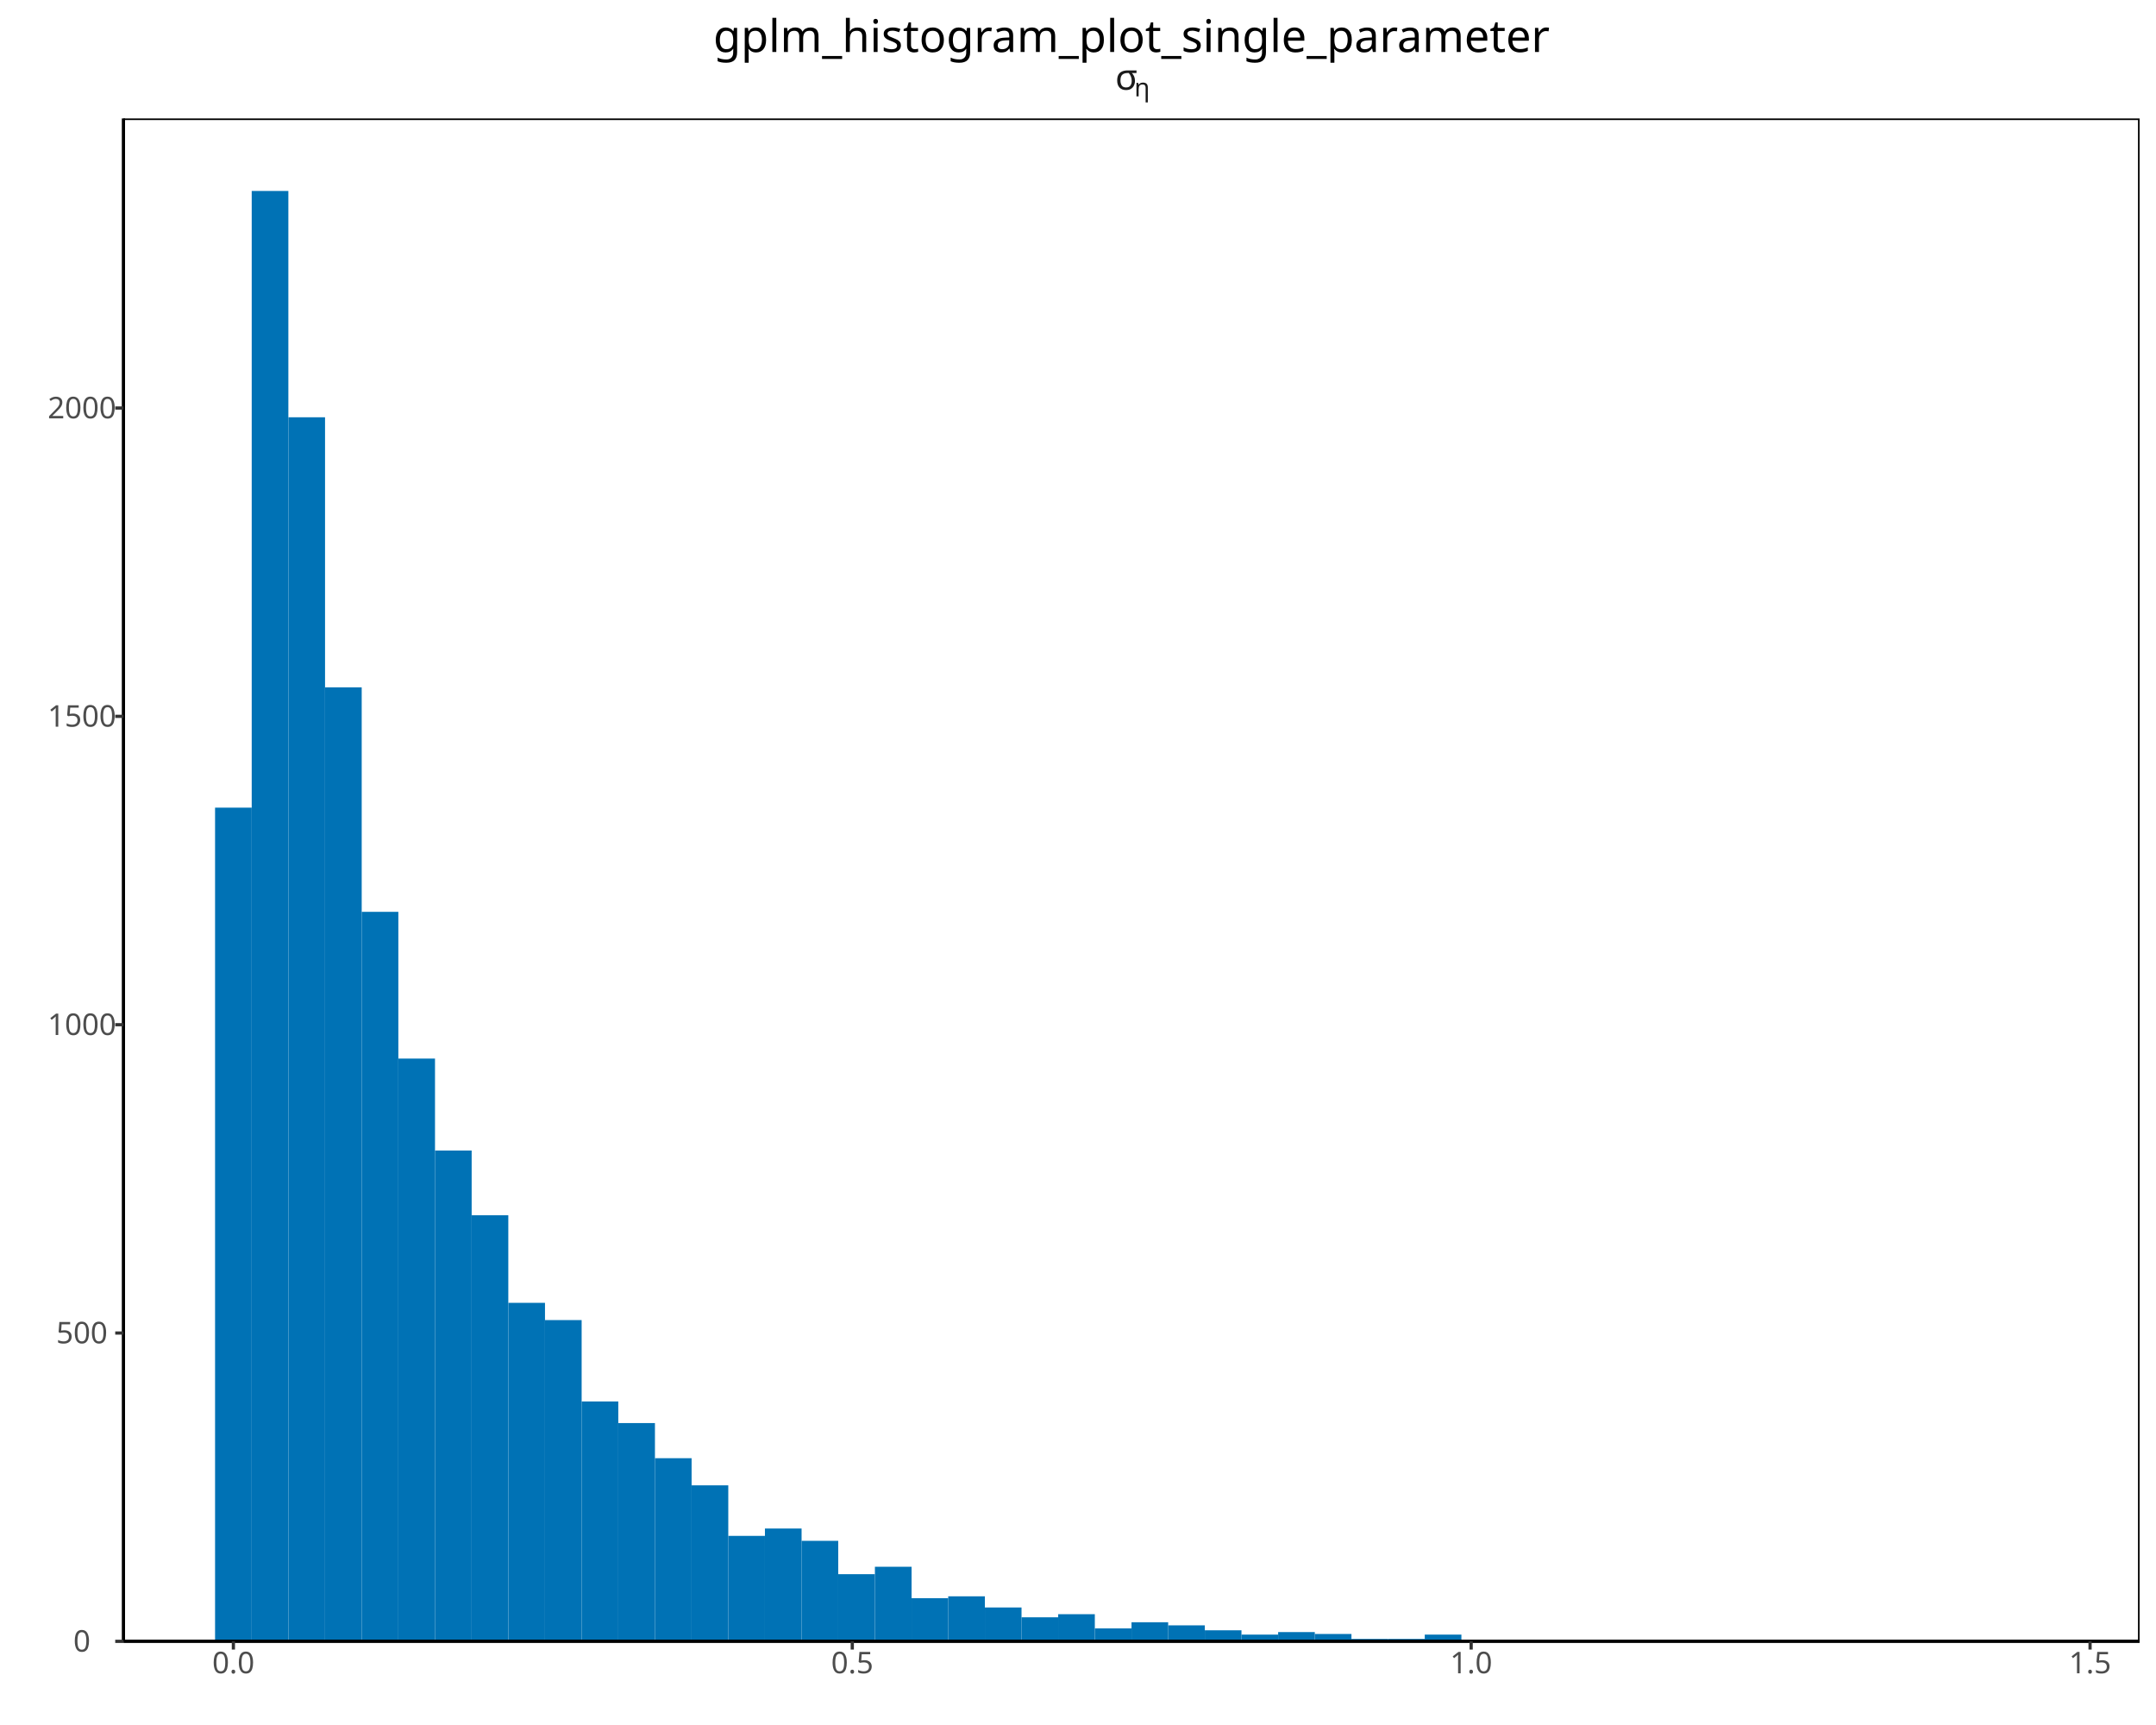
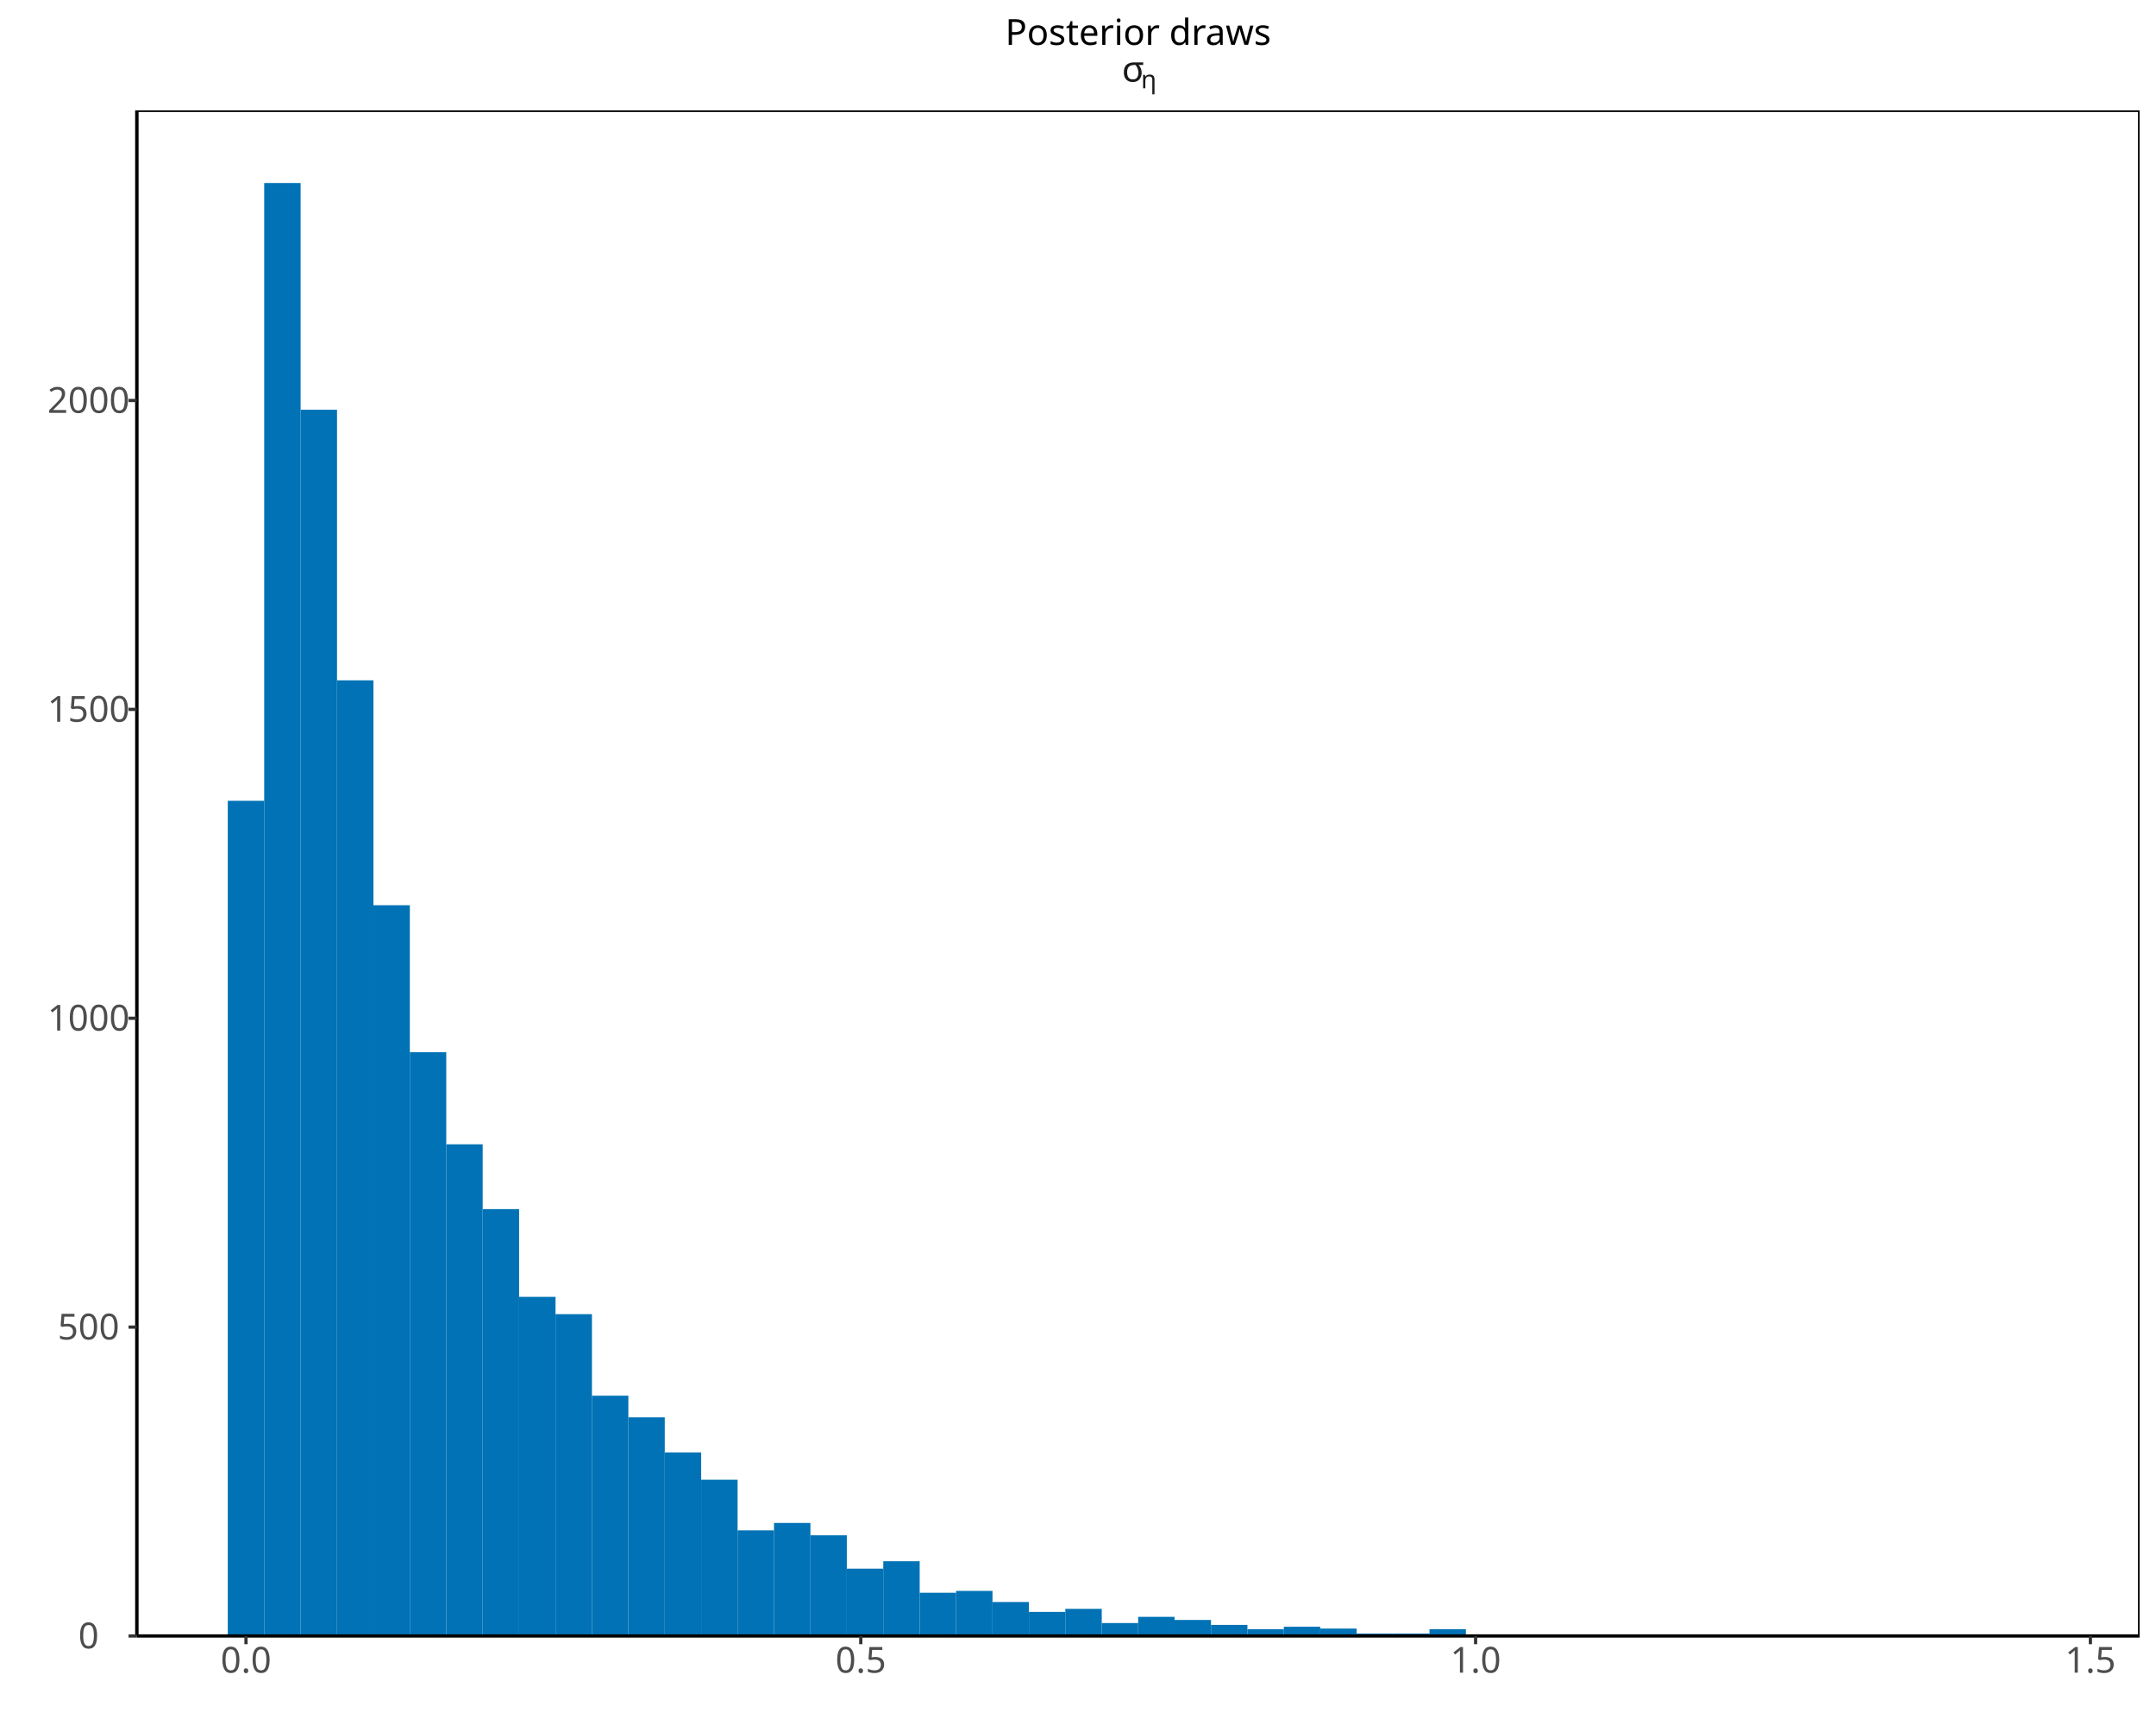
<svg xmlns="http://www.w3.org/2000/svg" class="svglite" data-engine-version="2.0" width="720.00pt" height="576.00pt" viewBox="0 0 720.00 576.00">
  <defs>
    <style type="text/css">
    .svglite line, .svglite polyline, .svglite polygon, .svglite path, .svglite rect, .svglite circle {
      fill: none;
      stroke: #000000;
      stroke-linecap: round;
      stroke-linejoin: round;
      stroke-miterlimit: 10.00;
    }
  </style>
  </defs>
  <rect width="100%" height="100%" style="stroke: none; fill: #FFFFFF;" />
  <defs>
    <clipPath id="cpMC4wMHw3MjAuMDB8MC4wMHw1NzYuMDA=">
      <rect x="0.00" y="0.00" width="720.00" height="576.00" />
    </clipPath>
  </defs>
  <g clip-path="url(#cpMC4wMHw3MjAuMDB8MC4wMHw1NzYuMDA=)">
-     <rect x="0.00" y="0.00" width="720.00" height="576.00" style="stroke-width: 1.07; stroke: #FFFFFF; fill: #FFFFFF;" />
+     <rect x="-0" y="0.00" width="720.00" height="576.00" style="stroke-width: 1.07; stroke: #FFFFFF; fill: #FFFFFF;" />
  </g>
  <defs>
-     <clipPath id="cpNDEuMjJ8NzE0LjUyfDM5LjU1fDU0OC4wNw==">
-       <rect x="41.22" y="39.55" width="673.30" height="508.52" />
+     <clipPath id="cpNDUuNjd8NzE0LjUyfDM2Ljg2fDU0Ni4yOA==">
+       <rect x="45.67" y="36.86" width="668.85" height="509.42" />
    </clipPath>
  </defs>
-   <g clip-path="url(#cpNDEuMjJ8NzE0LjUyfDM5LjU1fDU0OC4wNw==)">
-     <rect x="41.22" y="39.55" width="673.30" height="508.52" style="stroke-width: 1.07; stroke: none; fill: #FFFFFF;" />
-     <rect x="71.82" y="269.68" width="12.24" height="278.40" style="stroke-width: 1.07; stroke: none; stroke-linecap: square; stroke-linejoin: miter; fill: #0072B5;" />
-     <rect x="84.06" y="63.76" width="12.24" height="484.31" style="stroke-width: 1.07; stroke: none; stroke-linecap: square; stroke-linejoin: miter; fill: #0072B5;" />
-     <rect x="96.31" y="139.33" width="12.24" height="408.74" style="stroke-width: 1.07; stroke: none; stroke-linecap: square; stroke-linejoin: miter; fill: #0072B5;" />
-     <rect x="108.55" y="229.52" width="12.24" height="318.55" style="stroke-width: 1.07; stroke: none; stroke-linecap: square; stroke-linejoin: miter; fill: #0072B5;" />
-     <rect x="120.79" y="304.48" width="12.24" height="243.60" style="stroke-width: 1.07; stroke: none; stroke-linecap: square; stroke-linejoin: miter; fill: #0072B5;" />
-     <rect x="133.03" y="353.48" width="12.24" height="194.59" style="stroke-width: 1.07; stroke: none; stroke-linecap: square; stroke-linejoin: miter; fill: #0072B5;" />
-     <rect x="145.27" y="384.17" width="12.24" height="163.91" style="stroke-width: 1.07; stroke: none; stroke-linecap: square; stroke-linejoin: miter; fill: #0072B5;" />
-     <rect x="157.51" y="405.79" width="12.24" height="142.29" style="stroke-width: 1.07; stroke: none; stroke-linecap: square; stroke-linejoin: miter; fill: #0072B5;" />
-     <rect x="169.76" y="435.03" width="12.24" height="113.05" style="stroke-width: 1.07; stroke: none; stroke-linecap: square; stroke-linejoin: miter; fill: #0072B5;" />
-     <rect x="182.00" y="440.79" width="12.24" height="107.28" style="stroke-width: 1.07; stroke: none; stroke-linecap: square; stroke-linejoin: miter; fill: #0072B5;" />
-     <rect x="194.24" y="467.97" width="12.24" height="80.10" style="stroke-width: 1.07; stroke: none; stroke-linecap: square; stroke-linejoin: miter; fill: #0072B5;" />
-     <rect x="206.48" y="475.18" width="12.24" height="72.89" style="stroke-width: 1.07; stroke: none; stroke-linecap: square; stroke-linejoin: miter; fill: #0072B5;" />
-     <rect x="218.72" y="486.92" width="12.24" height="61.16" style="stroke-width: 1.07; stroke: none; stroke-linecap: square; stroke-linejoin: miter; fill: #0072B5;" />
-     <rect x="230.97" y="495.98" width="12.24" height="52.10" style="stroke-width: 1.07; stroke: none; stroke-linecap: square; stroke-linejoin: miter; fill: #0072B5;" />
-     <rect x="243.21" y="512.86" width="12.24" height="35.21" style="stroke-width: 1.07; stroke: none; stroke-linecap: square; stroke-linejoin: miter; fill: #0072B5;" />
-     <rect x="255.45" y="510.39" width="12.24" height="37.68" style="stroke-width: 1.07; stroke: none; stroke-linecap: square; stroke-linejoin: miter; fill: #0072B5;" />
-     <rect x="267.69" y="514.51" width="12.24" height="33.56" style="stroke-width: 1.07; stroke: none; stroke-linecap: square; stroke-linejoin: miter; fill: #0072B5;" />
-     <rect x="279.93" y="525.63" width="12.24" height="22.44" style="stroke-width: 1.07; stroke: none; stroke-linecap: square; stroke-linejoin: miter; fill: #0072B5;" />
-     <rect x="292.18" y="523.16" width="12.24" height="24.92" style="stroke-width: 1.07; stroke: none; stroke-linecap: square; stroke-linejoin: miter; fill: #0072B5;" />
-     <rect x="304.42" y="533.66" width="12.24" height="14.41" style="stroke-width: 1.07; stroke: none; stroke-linecap: square; stroke-linejoin: miter; fill: #0072B5;" />
-     <rect x="316.66" y="533.04" width="12.24" height="15.03" style="stroke-width: 1.07; stroke: none; stroke-linecap: square; stroke-linejoin: miter; fill: #0072B5;" />
-     <rect x="328.90" y="536.75" width="12.24" height="11.33" style="stroke-width: 1.07; stroke: none; stroke-linecap: square; stroke-linejoin: miter; fill: #0072B5;" />
-     <rect x="341.14" y="540.04" width="12.24" height="8.03" style="stroke-width: 1.07; stroke: none; stroke-linecap: square; stroke-linejoin: miter; fill: #0072B5;" />
-     <rect x="353.38" y="539.01" width="12.24" height="9.06" style="stroke-width: 1.07; stroke: none; stroke-linecap: square; stroke-linejoin: miter; fill: #0072B5;" />
-     <rect x="365.63" y="543.75" width="12.24" height="4.32" style="stroke-width: 1.07; stroke: none; stroke-linecap: square; stroke-linejoin: miter; fill: #0072B5;" />
-     <rect x="377.87" y="541.69" width="12.24" height="6.38" style="stroke-width: 1.07; stroke: none; stroke-linecap: square; stroke-linejoin: miter; fill: #0072B5;" />
-     <rect x="390.11" y="542.72" width="12.24" height="5.35" style="stroke-width: 1.07; stroke: none; stroke-linecap: square; stroke-linejoin: miter; fill: #0072B5;" />
-     <rect x="402.35" y="544.37" width="12.24" height="3.71" style="stroke-width: 1.07; stroke: none; stroke-linecap: square; stroke-linejoin: miter; fill: #0072B5;" />
-     <rect x="414.59" y="545.81" width="12.24" height="2.27" style="stroke-width: 1.07; stroke: none; stroke-linecap: square; stroke-linejoin: miter; fill: #0072B5;" />
-     <rect x="426.84" y="544.98" width="12.24" height="3.09" style="stroke-width: 1.07; stroke: none; stroke-linecap: square; stroke-linejoin: miter; fill: #0072B5;" />
-     <rect x="439.08" y="545.60" width="12.24" height="2.47" style="stroke-width: 1.07; stroke: none; stroke-linecap: square; stroke-linejoin: miter; fill: #0072B5;" />
-     <rect x="451.32" y="547.25" width="12.24" height="0.82" style="stroke-width: 1.07; stroke: none; stroke-linecap: square; stroke-linejoin: miter; fill: #0072B5;" />
-     <rect x="463.56" y="547.25" width="12.24" height="0.82" style="stroke-width: 1.07; stroke: none; stroke-linecap: square; stroke-linejoin: miter; fill: #0072B5;" />
-     <rect x="475.80" y="545.81" width="12.24" height="2.27" style="stroke-width: 1.07; stroke: none; stroke-linecap: square; stroke-linejoin: miter; fill: #0072B5;" />
-     <rect x="488.05" y="547.87" width="12.24" height="0.21" style="stroke-width: 1.07; stroke: none; stroke-linecap: square; stroke-linejoin: miter; fill: #0072B5;" />
-     <rect x="500.29" y="547.66" width="12.24" height="0.41" style="stroke-width: 1.07; stroke: none; stroke-linecap: square; stroke-linejoin: miter; fill: #0072B5;" />
-     <rect x="512.53" y="548.07" width="12.24" height="0.00" style="stroke-width: 1.07; stroke: none; stroke-linecap: square; stroke-linejoin: miter; fill: #0072B5;" />
-     <rect x="524.77" y="548.07" width="12.24" height="0.00" style="stroke-width: 1.07; stroke: none; stroke-linecap: square; stroke-linejoin: miter; fill: #0072B5;" />
-     <rect x="537.01" y="547.66" width="12.24" height="0.41" style="stroke-width: 1.07; stroke: none; stroke-linecap: square; stroke-linejoin: miter; fill: #0072B5;" />
-     <rect x="549.26" y="548.07" width="12.24" height="0.00" style="stroke-width: 1.07; stroke: none; stroke-linecap: square; stroke-linejoin: miter; fill: #0072B5;" />
-     <rect x="561.50" y="548.07" width="12.24" height="0.00" style="stroke-width: 1.07; stroke: none; stroke-linecap: square; stroke-linejoin: miter; fill: #0072B5;" />
-     <rect x="573.74" y="547.87" width="12.24" height="0.21" style="stroke-width: 1.07; stroke: none; stroke-linecap: square; stroke-linejoin: miter; fill: #0072B5;" />
-     <rect x="585.98" y="547.87" width="12.24" height="0.21" style="stroke-width: 1.07; stroke: none; stroke-linecap: square; stroke-linejoin: miter; fill: #0072B5;" />
-     <rect x="598.22" y="548.07" width="12.24" height="0.00" style="stroke-width: 1.07; stroke: none; stroke-linecap: square; stroke-linejoin: miter; fill: #0072B5;" />
-     <rect x="610.46" y="548.07" width="12.24" height="0.00" style="stroke-width: 1.07; stroke: none; stroke-linecap: square; stroke-linejoin: miter; fill: #0072B5;" />
-     <rect x="622.71" y="548.07" width="12.24" height="0.00" style="stroke-width: 1.07; stroke: none; stroke-linecap: square; stroke-linejoin: miter; fill: #0072B5;" />
-     <rect x="634.95" y="548.07" width="12.24" height="0.00" style="stroke-width: 1.07; stroke: none; stroke-linecap: square; stroke-linejoin: miter; fill: #0072B5;" />
-     <rect x="647.19" y="548.07" width="12.24" height="0.00" style="stroke-width: 1.07; stroke: none; stroke-linecap: square; stroke-linejoin: miter; fill: #0072B5;" />
-     <rect x="659.43" y="548.07" width="12.24" height="0.00" style="stroke-width: 1.07; stroke: none; stroke-linecap: square; stroke-linejoin: miter; fill: #0072B5;" />
-     <rect x="671.67" y="547.66" width="12.24" height="0.41" style="stroke-width: 1.07; stroke: none; stroke-linecap: square; stroke-linejoin: miter; fill: #0072B5;" />
-     <rect x="41.22" y="39.55" width="673.30" height="508.52" style="stroke-width: 1.07;" />
+   <g clip-path="url(#cpNDUuNjd8NzE0LjUyfDM2Ljg2fDU0Ni4yOA==)">
+     <rect x="45.67" y="36.86" width="668.85" height="509.42" style="stroke-width: 1.07; stroke: none; fill: #FFFFFF;" />
+     <rect x="76.07" y="267.40" width="12.16" height="278.89" style="stroke-width: 1.07; stroke: none; stroke-linecap: square; stroke-linejoin: miter; fill: #0072B5;" />
+     <rect x="88.23" y="61.12" width="12.16" height="485.16" style="stroke-width: 1.07; stroke: none; stroke-linecap: square; stroke-linejoin: miter; fill: #0072B5;" />
+     <rect x="100.39" y="136.82" width="12.16" height="409.46" style="stroke-width: 1.07; stroke: none; stroke-linecap: square; stroke-linejoin: miter; fill: #0072B5;" />
+     <rect x="112.55" y="227.17" width="12.16" height="319.11" style="stroke-width: 1.07; stroke: none; stroke-linecap: square; stroke-linejoin: miter; fill: #0072B5;" />
+     <rect x="124.71" y="302.26" width="12.16" height="244.02" style="stroke-width: 1.07; stroke: none; stroke-linecap: square; stroke-linejoin: miter; fill: #0072B5;" />
+     <rect x="136.87" y="351.35" width="12.16" height="194.93" style="stroke-width: 1.07; stroke: none; stroke-linecap: square; stroke-linejoin: miter; fill: #0072B5;" />
+     <rect x="149.03" y="382.09" width="12.16" height="164.20" style="stroke-width: 1.07; stroke: none; stroke-linecap: square; stroke-linejoin: miter; fill: #0072B5;" />
+     <rect x="161.20" y="403.74" width="12.16" height="142.54" style="stroke-width: 1.07; stroke: none; stroke-linecap: square; stroke-linejoin: miter; fill: #0072B5;" />
+     <rect x="173.36" y="433.04" width="12.16" height="113.25" style="stroke-width: 1.07; stroke: none; stroke-linecap: square; stroke-linejoin: miter; fill: #0072B5;" />
+     <rect x="185.52" y="438.81" width="12.16" height="107.47" style="stroke-width: 1.07; stroke: none; stroke-linecap: square; stroke-linejoin: miter; fill: #0072B5;" />
+     <rect x="197.68" y="466.04" width="12.16" height="80.24" style="stroke-width: 1.07; stroke: none; stroke-linecap: square; stroke-linejoin: miter; fill: #0072B5;" />
+     <rect x="209.84" y="473.26" width="12.16" height="73.02" style="stroke-width: 1.07; stroke: none; stroke-linecap: square; stroke-linejoin: miter; fill: #0072B5;" />
+     <rect x="222.00" y="485.02" width="12.16" height="61.26" style="stroke-width: 1.07; stroke: none; stroke-linecap: square; stroke-linejoin: miter; fill: #0072B5;" />
+     <rect x="234.16" y="494.09" width="12.16" height="52.19" style="stroke-width: 1.07; stroke: none; stroke-linecap: square; stroke-linejoin: miter; fill: #0072B5;" />
+     <rect x="246.32" y="511.01" width="12.16" height="35.27" style="stroke-width: 1.07; stroke: none; stroke-linecap: square; stroke-linejoin: miter; fill: #0072B5;" />
+     <rect x="258.48" y="508.53" width="12.16" height="37.75" style="stroke-width: 1.07; stroke: none; stroke-linecap: square; stroke-linejoin: miter; fill: #0072B5;" />
+     <rect x="270.64" y="512.66" width="12.16" height="33.62" style="stroke-width: 1.07; stroke: none; stroke-linecap: square; stroke-linejoin: miter; fill: #0072B5;" />
+     <rect x="282.81" y="523.80" width="12.16" height="22.48" style="stroke-width: 1.07; stroke: none; stroke-linecap: square; stroke-linejoin: miter; fill: #0072B5;" />
+     <rect x="294.97" y="521.32" width="12.16" height="24.96" style="stroke-width: 1.07; stroke: none; stroke-linecap: square; stroke-linejoin: miter; fill: #0072B5;" />
+     <rect x="307.13" y="531.84" width="12.16" height="14.44" style="stroke-width: 1.07; stroke: none; stroke-linecap: square; stroke-linejoin: miter; fill: #0072B5;" />
+     <rect x="319.29" y="531.22" width="12.16" height="15.06" style="stroke-width: 1.07; stroke: none; stroke-linecap: square; stroke-linejoin: miter; fill: #0072B5;" />
+     <rect x="331.45" y="534.94" width="12.16" height="11.35" style="stroke-width: 1.07; stroke: none; stroke-linecap: square; stroke-linejoin: miter; fill: #0072B5;" />
+     <rect x="343.61" y="538.24" width="12.16" height="8.04" style="stroke-width: 1.07; stroke: none; stroke-linecap: square; stroke-linejoin: miter; fill: #0072B5;" />
+     <rect x="355.77" y="537.21" width="12.16" height="9.08" style="stroke-width: 1.07; stroke: none; stroke-linecap: square; stroke-linejoin: miter; fill: #0072B5;" />
+     <rect x="367.93" y="541.95" width="12.16" height="4.33" style="stroke-width: 1.07; stroke: none; stroke-linecap: square; stroke-linejoin: miter; fill: #0072B5;" />
+     <rect x="380.09" y="539.89" width="12.16" height="6.39" style="stroke-width: 1.07; stroke: none; stroke-linecap: square; stroke-linejoin: miter; fill: #0072B5;" />
+     <rect x="392.25" y="540.92" width="12.16" height="5.36" style="stroke-width: 1.07; stroke: none; stroke-linecap: square; stroke-linejoin: miter; fill: #0072B5;" />
+     <rect x="404.42" y="542.57" width="12.16" height="3.71" style="stroke-width: 1.07; stroke: none; stroke-linecap: square; stroke-linejoin: miter; fill: #0072B5;" />
+     <rect x="416.58" y="544.01" width="12.16" height="2.27" style="stroke-width: 1.07; stroke: none; stroke-linecap: square; stroke-linejoin: miter; fill: #0072B5;" />
+     <rect x="428.74" y="543.19" width="12.16" height="3.09" style="stroke-width: 1.07; stroke: none; stroke-linecap: square; stroke-linejoin: miter; fill: #0072B5;" />
+     <rect x="440.90" y="543.81" width="12.16" height="2.48" style="stroke-width: 1.07; stroke: none; stroke-linecap: square; stroke-linejoin: miter; fill: #0072B5;" />
+     <rect x="453.06" y="545.46" width="12.16" height="0.83" style="stroke-width: 1.07; stroke: none; stroke-linecap: square; stroke-linejoin: miter; fill: #0072B5;" />
+     <rect x="465.22" y="545.46" width="12.16" height="0.83" style="stroke-width: 1.07; stroke: none; stroke-linecap: square; stroke-linejoin: miter; fill: #0072B5;" />
+     <rect x="477.38" y="544.01" width="12.16" height="2.27" style="stroke-width: 1.07; stroke: none; stroke-linecap: square; stroke-linejoin: miter; fill: #0072B5;" />
+     <rect x="489.54" y="546.08" width="12.16" height="0.21" style="stroke-width: 1.07; stroke: none; stroke-linecap: square; stroke-linejoin: miter; fill: #0072B5;" />
+     <rect x="501.70" y="545.87" width="12.16" height="0.41" style="stroke-width: 1.07; stroke: none; stroke-linecap: square; stroke-linejoin: miter; fill: #0072B5;" />
+     <rect x="513.86" y="546.28" width="12.16" height="0.00" style="stroke-width: 1.07; stroke: none; stroke-linecap: square; stroke-linejoin: miter; fill: #0072B5;" />
+     <rect x="526.03" y="546.28" width="12.16" height="0.00" style="stroke-width: 1.07; stroke: none; stroke-linecap: square; stroke-linejoin: miter; fill: #0072B5;" />
+     <rect x="538.19" y="545.87" width="12.16" height="0.41" style="stroke-width: 1.07; stroke: none; stroke-linecap: square; stroke-linejoin: miter; fill: #0072B5;" />
+     <rect x="550.35" y="546.28" width="12.16" height="0.00" style="stroke-width: 1.07; stroke: none; stroke-linecap: square; stroke-linejoin: miter; fill: #0072B5;" />
+     <rect x="562.51" y="546.28" width="12.16" height="0.00" style="stroke-width: 1.07; stroke: none; stroke-linecap: square; stroke-linejoin: miter; fill: #0072B5;" />
+     <rect x="574.67" y="546.08" width="12.16" height="0.21" style="stroke-width: 1.07; stroke: none; stroke-linecap: square; stroke-linejoin: miter; fill: #0072B5;" />
+     <rect x="586.83" y="546.08" width="12.16" height="0.21" style="stroke-width: 1.07; stroke: none; stroke-linecap: square; stroke-linejoin: miter; fill: #0072B5;" />
+     <rect x="598.99" y="546.28" width="12.16" height="0.00" style="stroke-width: 1.07; stroke: none; stroke-linecap: square; stroke-linejoin: miter; fill: #0072B5;" />
+     <rect x="611.15" y="546.28" width="12.16" height="0.00" style="stroke-width: 1.07; stroke: none; stroke-linecap: square; stroke-linejoin: miter; fill: #0072B5;" />
+     <rect x="623.31" y="546.28" width="12.16" height="0.00" style="stroke-width: 1.07; stroke: none; stroke-linecap: square; stroke-linejoin: miter; fill: #0072B5;" />
+     <rect x="635.47" y="546.28" width="12.16" height="0.00" style="stroke-width: 1.07; stroke: none; stroke-linecap: square; stroke-linejoin: miter; fill: #0072B5;" />
+     <rect x="647.64" y="546.28" width="12.16" height="0.00" style="stroke-width: 1.07; stroke: none; stroke-linecap: square; stroke-linejoin: miter; fill: #0072B5;" />
+     <rect x="659.80" y="546.28" width="12.16" height="0.00" style="stroke-width: 1.07; stroke: none; stroke-linecap: square; stroke-linejoin: miter; fill: #0072B5;" />
+     <rect x="671.96" y="545.87" width="12.16" height="0.41" style="stroke-width: 1.07; stroke: none; stroke-linecap: square; stroke-linejoin: miter; fill: #0072B5;" />
+     <rect x="45.67" y="36.86" width="668.85" height="509.42" style="stroke-width: 1.07;" />
  </g>
  <g clip-path="url(#cpMC4wMHw3MjAuMDB8MC4wMHw1NzYuMDA=)">
</g>
  <defs>
-     <clipPath id="cpNDEuMjJ8NzE0LjUyfDE4LjkyfDM5LjU1">
-       <rect x="41.22" y="18.92" width="673.30" height="20.63" />
+     <clipPath id="cpNDUuNjd8NzE0LjUyfDE2LjIzfDM2Ljg2">
+       <rect x="45.67" y="16.23" width="668.85" height="20.63" />
    </clipPath>
  </defs>
-   <g clip-path="url(#cpNDEuMjJ8NzE0LjUyfDE4LjkyfDM5LjU1)">
-     <text x="372.43" y="29.95" style="font-size: 12.00px; fill: #1A1A1A; font-family: sans;" textLength="6.37px" lengthAdjust="spacingAndGlyphs">σ</text>
-     <text x="378.80" y="32.17" style="font-size: 8.40px; fill: #1A1A1A; font-family: sans;" textLength="4.50px" lengthAdjust="spacingAndGlyphs">η</text>
+   <g clip-path="url(#cpNDUuNjd8NzE0LjUyfDE2LjIzfDM2Ljg2)">
+     <text x="374.66" y="27.26" style="font-size: 12.00px; fill: #1A1A1A; font-family: sans;" textLength="6.37px" lengthAdjust="spacingAndGlyphs">σ</text>
+     <text x="381.03" y="29.48" style="font-size: 8.40px; fill: #1A1A1A; font-family: sans;" textLength="4.50px" lengthAdjust="spacingAndGlyphs">η</text>
  </g>
  <g clip-path="url(#cpMC4wMHw3MjAuMDB8MC4wMHw1NzYuMDA=)">
-     <polyline points="41.22,548.07 714.52,548.07 " style="stroke-width: 1.07; stroke-linecap: butt;" />
-     <polyline points="77.94,550.81 77.94,548.07 " style="stroke-width: 1.07; stroke: #333333; stroke-linecap: butt;" />
-     <polyline points="284.62,550.81 284.62,548.07 " style="stroke-width: 1.07; stroke: #333333; stroke-linecap: butt;" />
-     <polyline points="491.30,550.81 491.30,548.07 " style="stroke-width: 1.07; stroke: #333333; stroke-linecap: butt;" />
-     <polyline points="697.98,550.81 697.98,548.07 " style="stroke-width: 1.07; stroke: #333333; stroke-linecap: butt;" />
-     <text x="77.94" y="558.73" text-anchor="middle" style="font-size: 10.00px; fill: #4D4D4D; font-family: sans;" textLength="13.90px" lengthAdjust="spacingAndGlyphs">0.0</text>
-     <text x="284.62" y="558.73" text-anchor="middle" style="font-size: 10.00px; fill: #4D4D4D; font-family: sans;" textLength="13.90px" lengthAdjust="spacingAndGlyphs">0.5</text>
-     <text x="491.30" y="558.73" text-anchor="middle" style="font-size: 10.00px; fill: #4D4D4D; font-family: sans;" textLength="13.90px" lengthAdjust="spacingAndGlyphs">1.0</text>
-     <text x="697.98" y="558.73" text-anchor="middle" style="font-size: 10.00px; fill: #4D4D4D; font-family: sans;" textLength="13.90px" lengthAdjust="spacingAndGlyphs">1.5</text>
-     <polyline points="41.22,548.07 41.22,39.55 " style="stroke-width: 1.07; stroke-linecap: butt;" />
-     <text x="27.35" y="551.51" text-anchor="middle" style="font-size: 10.00px; fill: #4D4D4D; font-family: sans;" textLength="5.56px" lengthAdjust="spacingAndGlyphs">0</text>
-     <text x="27.35" y="448.56" text-anchor="middle" style="font-size: 10.00px; fill: #4D4D4D; font-family: sans;" textLength="16.69px" lengthAdjust="spacingAndGlyphs">500</text>
-     <text x="27.35" y="345.60" text-anchor="middle" style="font-size: 10.00px; fill: #4D4D4D; font-family: sans;" textLength="22.25px" lengthAdjust="spacingAndGlyphs">1000</text>
-     <text x="27.35" y="242.64" text-anchor="middle" style="font-size: 10.00px; fill: #4D4D4D; font-family: sans;" textLength="22.25px" lengthAdjust="spacingAndGlyphs">1500</text>
-     <text x="27.35" y="139.69" text-anchor="middle" style="font-size: 10.00px; fill: #4D4D4D; font-family: sans;" textLength="22.25px" lengthAdjust="spacingAndGlyphs">2000</text>
-     <polyline points="38.48,548.07 41.22,548.07 " style="stroke-width: 1.07; stroke: #333333; stroke-linecap: butt;" />
-     <polyline points="38.48,445.12 41.22,445.12 " style="stroke-width: 1.07; stroke: #333333; stroke-linecap: butt;" />
-     <polyline points="38.48,342.16 41.22,342.16 " style="stroke-width: 1.07; stroke: #333333; stroke-linecap: butt;" />
-     <polyline points="38.48,239.20 41.22,239.20 " style="stroke-width: 1.07; stroke: #333333; stroke-linecap: butt;" />
-     <polyline points="38.48,136.25 41.22,136.25 " style="stroke-width: 1.07; stroke: #333333; stroke-linecap: butt;" />
-     <text x="377.87" y="17.36" text-anchor="middle" style="font-size: 15.00px; font-family: sans;" textLength="263.51px" lengthAdjust="spacingAndGlyphs">gplm_histogram_plot_single_parameter</text>
+     <polyline points="45.67,546.28 714.52,546.28 " style="stroke-width: 1.07; stroke-linecap: butt;" />
+     <polyline points="82.15,549.02 82.15,546.28 " style="stroke-width: 1.07; stroke: #333333; stroke-linecap: butt;" />
+     <polyline points="287.46,549.02 287.46,546.28 " style="stroke-width: 1.07; stroke: #333333; stroke-linecap: butt;" />
+     <polyline points="492.78,549.02 492.78,546.28 " style="stroke-width: 1.07; stroke: #333333; stroke-linecap: butt;" />
+     <polyline points="698.09,549.02 698.09,546.28 " style="stroke-width: 1.07; stroke: #333333; stroke-linecap: butt;" />
+     <text x="82.15" y="558.53" text-anchor="middle" style="font-size: 12.00px; fill: #4D4D4D; font-family: sans;" textLength="16.68px" lengthAdjust="spacingAndGlyphs">0.0</text>
+     <text x="287.46" y="558.53" text-anchor="middle" style="font-size: 12.00px; fill: #4D4D4D; font-family: sans;" textLength="16.68px" lengthAdjust="spacingAndGlyphs">0.5</text>
+     <text x="492.78" y="558.53" text-anchor="middle" style="font-size: 12.00px; fill: #4D4D4D; font-family: sans;" textLength="16.68px" lengthAdjust="spacingAndGlyphs">1.0</text>
+     <text x="698.09" y="558.53" text-anchor="middle" style="font-size: 12.00px; fill: #4D4D4D; font-family: sans;" textLength="16.68px" lengthAdjust="spacingAndGlyphs">1.5</text>
+     <polyline points="45.67,546.28 45.67,36.86 " style="stroke-width: 1.07; stroke-linecap: butt;" />
+     <text x="29.58" y="550.41" text-anchor="middle" style="font-size: 12.00px; fill: #4D4D4D; font-family: sans;" textLength="6.67px" lengthAdjust="spacingAndGlyphs">0</text>
+     <text x="29.58" y="447.27" text-anchor="middle" style="font-size: 12.00px; fill: #4D4D4D; font-family: sans;" textLength="20.02px" lengthAdjust="spacingAndGlyphs">500</text>
+     <text x="29.58" y="344.13" text-anchor="middle" style="font-size: 12.00px; fill: #4D4D4D; font-family: sans;" textLength="26.70px" lengthAdjust="spacingAndGlyphs">1000</text>
+     <text x="29.58" y="241.00" text-anchor="middle" style="font-size: 12.00px; fill: #4D4D4D; font-family: sans;" textLength="26.70px" lengthAdjust="spacingAndGlyphs">1500</text>
+     <text x="29.58" y="137.86" text-anchor="middle" style="font-size: 12.00px; fill: #4D4D4D; font-family: sans;" textLength="26.70px" lengthAdjust="spacingAndGlyphs">2000</text>
+     <polyline points="42.93,546.28 45.67,546.28 " style="stroke-width: 1.07; stroke: #333333; stroke-linecap: butt;" />
+     <polyline points="42.93,443.14 45.67,443.14 " style="stroke-width: 1.07; stroke: #333333; stroke-linecap: butt;" />
+     <polyline points="42.93,340.01 45.67,340.01 " style="stroke-width: 1.07; stroke: #333333; stroke-linecap: butt;" />
+     <polyline points="42.93,236.87 45.67,236.87 " style="stroke-width: 1.07; stroke: #333333; stroke-linecap: butt;" />
+     <polyline points="42.93,133.73 45.67,133.73 " style="stroke-width: 1.07; stroke: #333333; stroke-linecap: butt;" />
+     <text x="380.09" y="14.98" text-anchor="middle" style="font-size: 12.00px; font-family: sans;" textLength="83.38px" lengthAdjust="spacingAndGlyphs">Posterior draws</text>
  </g>
</svg>
